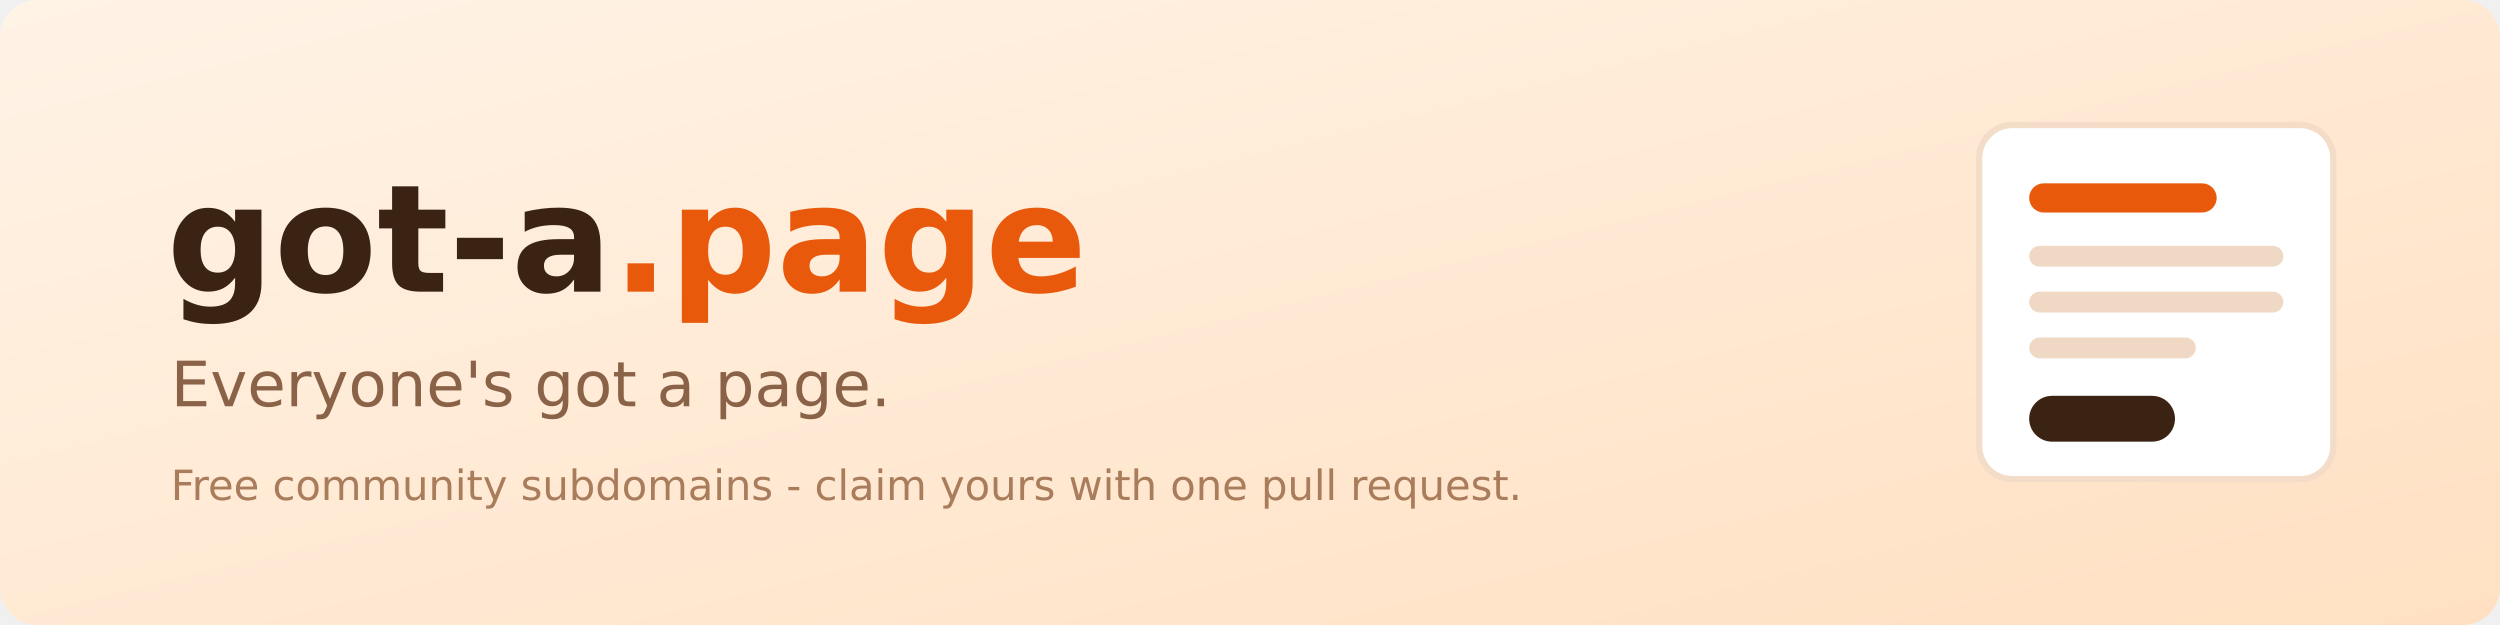
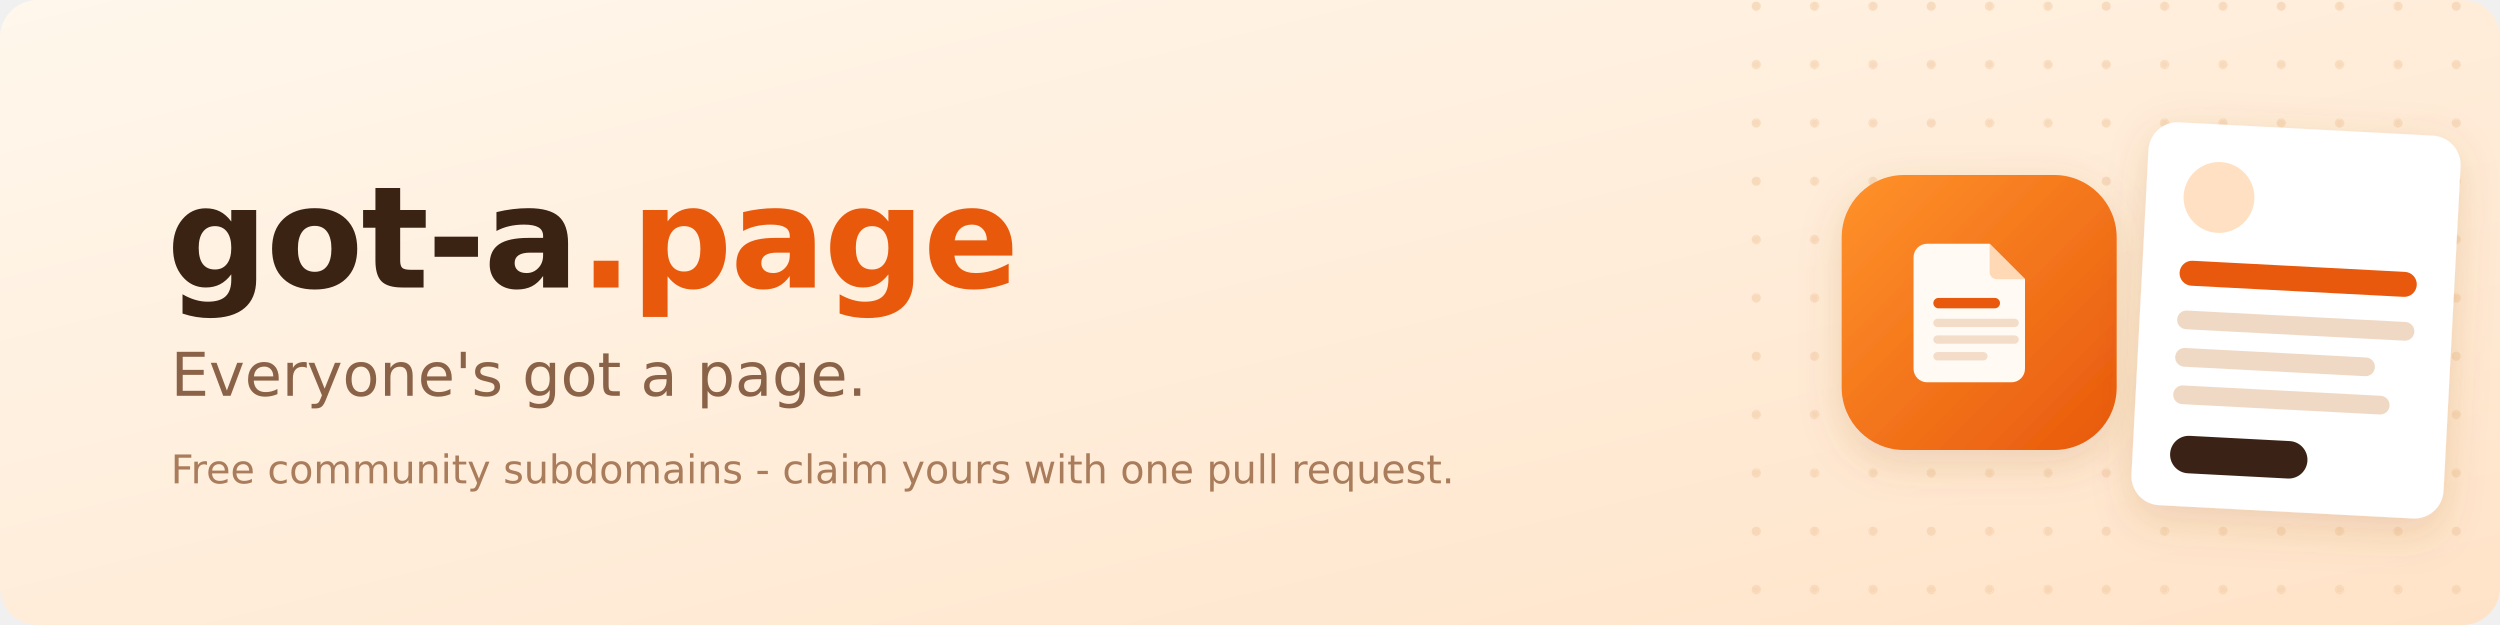
<svg xmlns="http://www.w3.org/2000/svg" width="1200" height="300" viewBox="0 0 1200 300" role="img" aria-label="got-a.page - Everyone's got a page">
  <defs>
    <linearGradient id="sky" x1="0" y1="0" x2="1" y2="1">
-       <stop offset="0" stop-color="#fff3e6" />
-       <stop offset="1" stop-color="#ffe0c2" />
+       <stop offset="0" stop-color="#fff7ec" />
+       <stop offset="1" stop-color="#ffe3c8" />
    </linearGradient>
+     <linearGradient id="mark" x1="0" y1="0" x2="1" y2="1">
+       <stop offset="0" stop-color="#ff922b" />
+       <stop offset="1" stop-color="#e8590c" />
+     </linearGradient>
+     <filter id="soft" x="-20%" y="-20%" width="140%" height="140%">
+       <feDropShadow dx="0" dy="6" stdDeviation="10" flood-color="#a35c1f" flood-opacity="0.18" />
+     </filter>
+     <pattern id="dots" width="28" height="28" patternUnits="userSpaceOnUse">
+       <circle cx="3" cy="3" r="2.2" fill="#f0cba4" />
+     </pattern>
  </defs>
  <rect width="1200" height="300" rx="18" fill="url(#sky)" />
+   <rect x="830" y="0" width="370" height="300" fill="url(#dots)" opacity="0.55" />
  <g font-family="Verdana, DejaVu Sans, sans-serif">
-     <text x="80" y="140" font-size="72" font-weight="bold" fill="#3b2314">got-a<tspan fill="#e8590c">.page</tspan>
+     <text x="80" y="138" font-size="68" font-weight="bold" fill="#3b2314" letter-spacing="-1">got-a<tspan fill="#e8590c">.page</tspan>
    </text>
-     <text x="82" y="195" font-size="30" fill="#8a6247">Everyone's got a page.</text>
-     <text x="82" y="240" font-size="20" fill="#a97c5b">Free community subdomains - claim yours with one pull request.</text>
+     <text x="82" y="190" font-size="29" fill="#8a6247">Everyone's got a page.</text>
+     <text x="82" y="232" font-size="19" fill="#a97c5b">Free community subdomains - claim yours with one pull request.</text>
  </g>
-   <g transform="translate(950,60)">
-     <rect x="0" y="0" width="170" height="170" rx="16" fill="#ffffff" stroke="#f3dcc8" stroke-width="3" />
-     <rect x="24" y="28" width="90" height="14" rx="7" fill="#e8590c" />
-     <rect x="24" y="58" width="122" height="10" rx="5" fill="#f0d9c4" />
-     <rect x="24" y="80" width="122" height="10" rx="5" fill="#f0d9c4" />
-     <rect x="24" y="102" width="80" height="10" rx="5" fill="#f0d9c4" />
-     <rect x="24" y="130" width="70" height="22" rx="11" fill="#3b2314" />
+   <g transform="translate(884,84)" filter="url(#soft)">
+     <rect width="132" height="132" rx="30" fill="url(#mark)" />
+     <path d="M41 33 h30 l17 17 v43 a6.5 6.5 0 0 1 -6.5 6.5 H41 a6.5 6.5 0 0 1 -6.5 -6.5 V39.5 a6.5 6.5 0 0 1 6.5 -6.5 z" fill="#fffaf3" />
+     <path d="M71 33 l17 17 h-13.5 a3.5 3.5 0 0 1 -3.5 -3.5 v-13.5 z" fill="#ffd8b5" />
+     <rect x="44" y="59" width="32" height="5" rx="2.5" fill="#e8590c" />
+     <rect x="44" y="69" width="41" height="4" rx="2" fill="#f3dcc8" />
+     <rect x="44" y="77" width="41" height="4" rx="2" fill="#f3dcc8" />
+     <rect x="44" y="85" width="26" height="4" rx="2" fill="#f3dcc8" />
+   </g>
+   <g transform="translate(1032,58) rotate(3)" filter="url(#soft)">
+     <rect width="150" height="184" rx="14" fill="#ffffff" />
+     <rect x="18" y="18" width="34" height="34" rx="17" fill="#ffe0c2" />
+     <rect x="18" y="66" width="114" height="12" rx="6" fill="#e8590c" />
+     <rect x="18" y="90" width="114" height="9" rx="4.5" fill="#f0d9c4" />
+     <rect x="18" y="108" width="96" height="9" rx="4.5" fill="#f0d9c4" />
+     <rect x="18" y="126" width="104" height="9" rx="4.5" fill="#f0d9c4" />
+     <rect x="18" y="150" width="66" height="18" rx="9" fill="#3b2314" />
  </g>
</svg>
